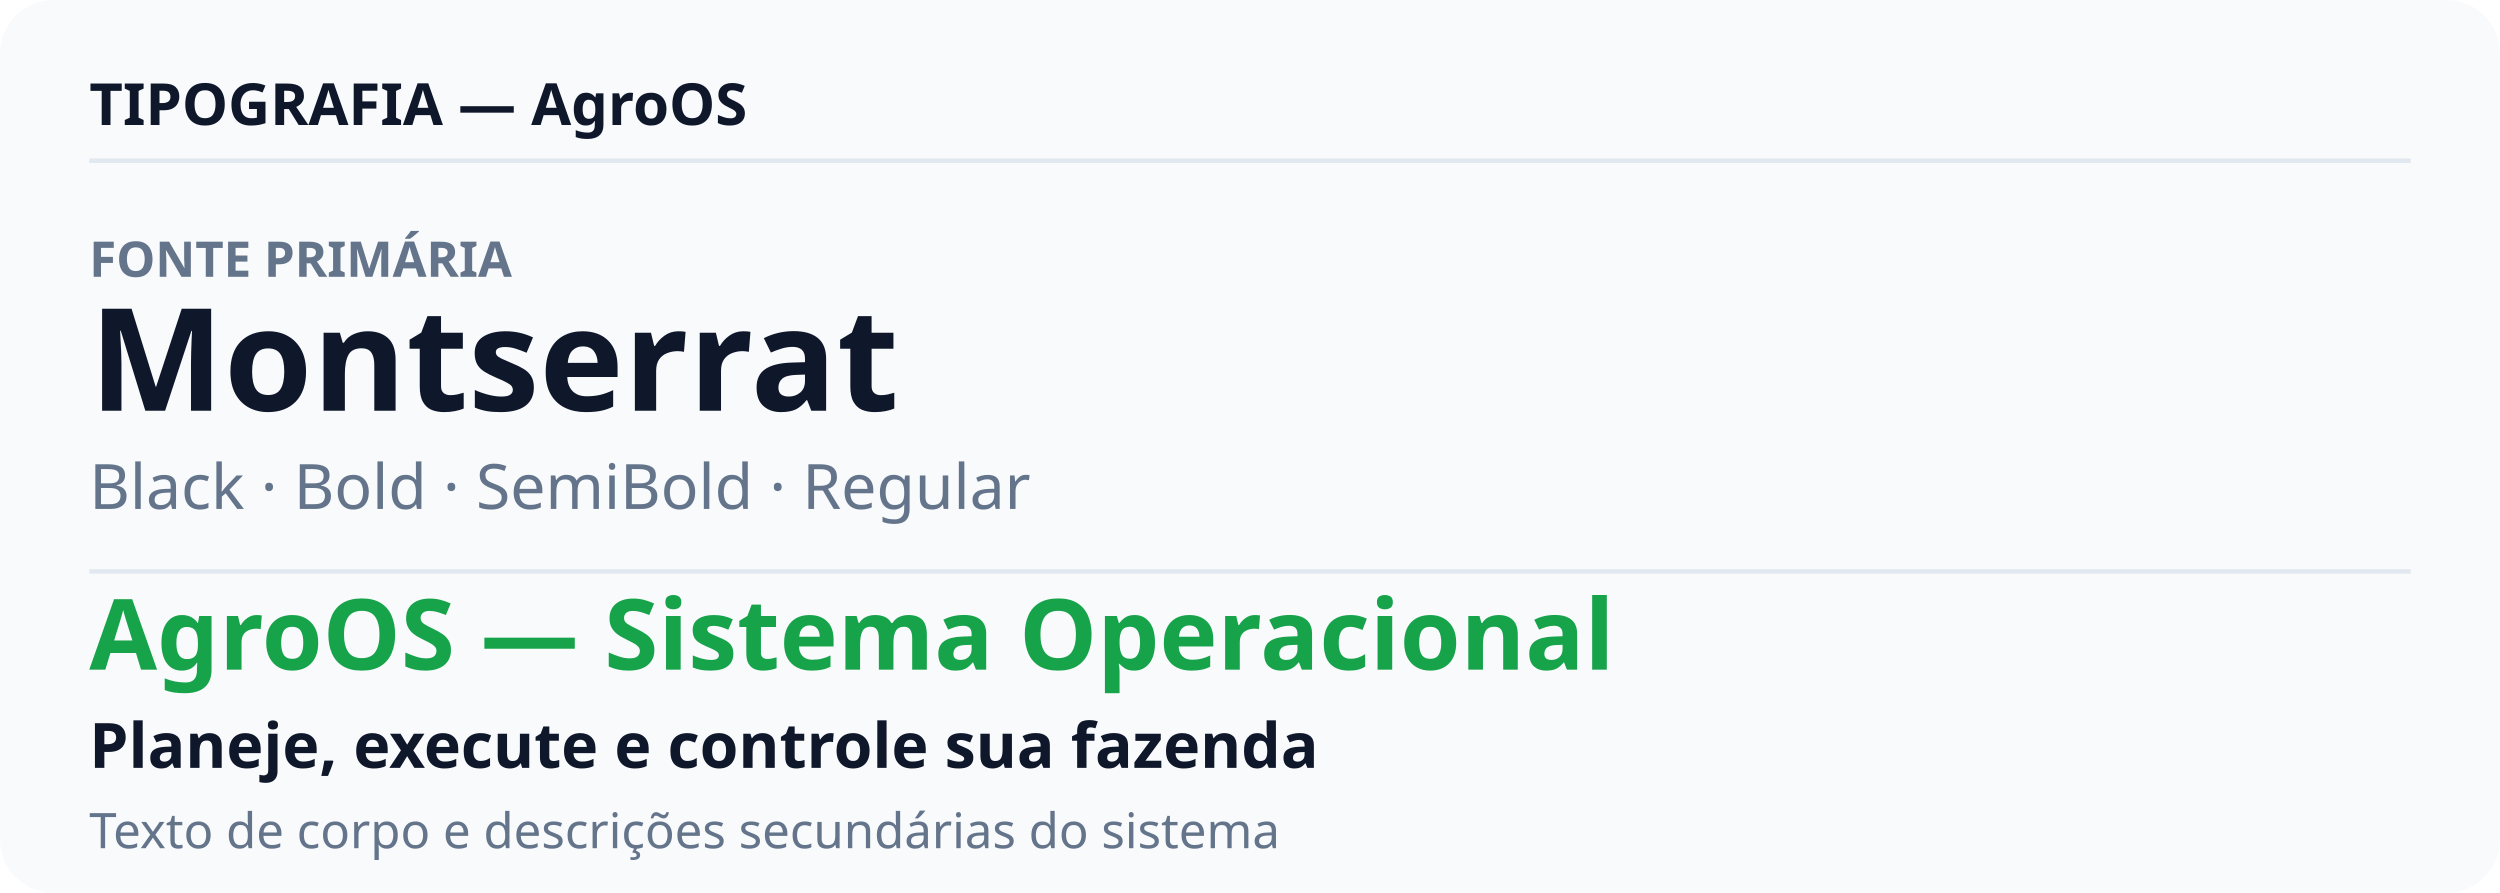
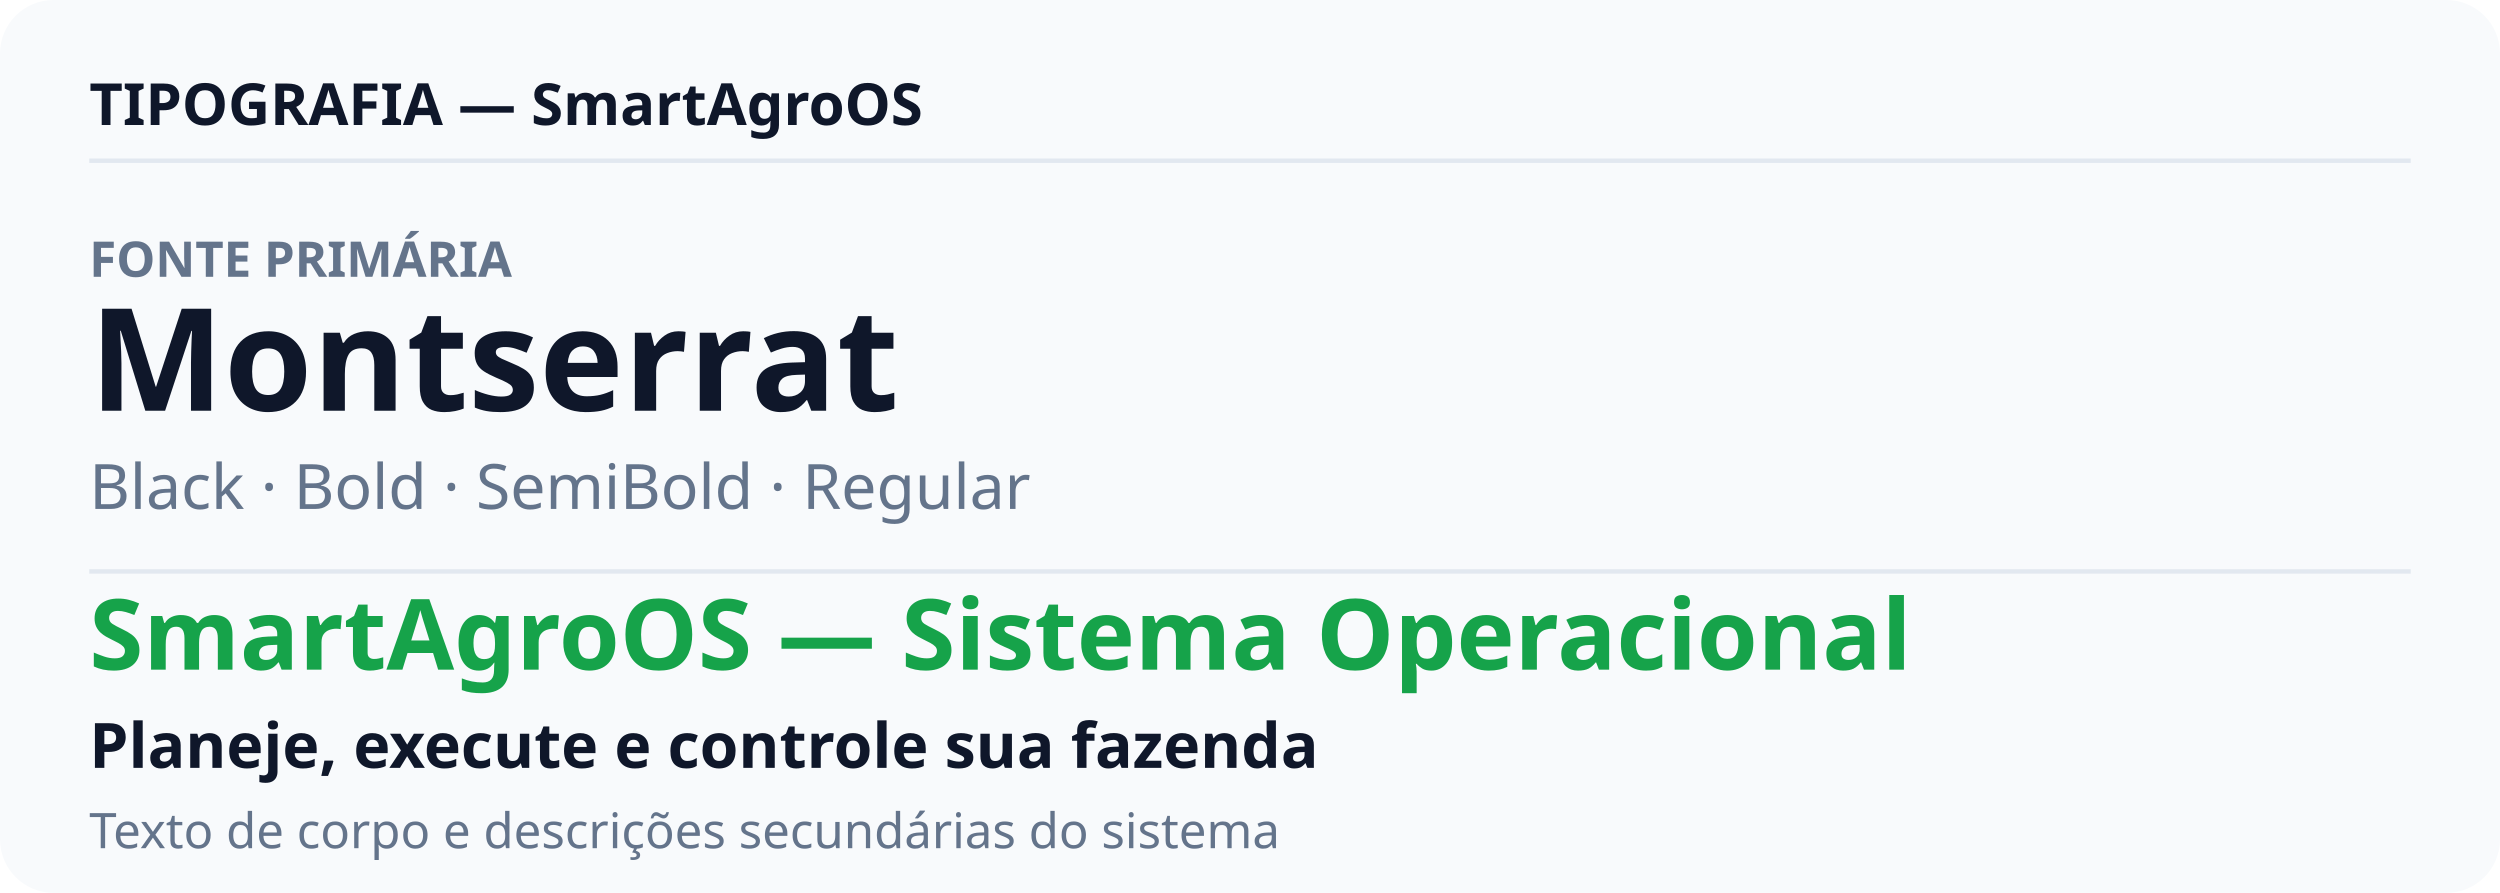
<svg xmlns="http://www.w3.org/2000/svg" viewBox="0 0 560 200">
  <rect width="560" height="200" rx="12" fill="#f8fafc" />
-   <text x="20" y="28" font-family="Montserrat, sans-serif" font-size="13" font-weight="700" fill="#0f172a">TIPOGRAFIA — AgroOS</text>
+   <text x="20" y="28" font-family="Montserrat, sans-serif" font-size="13" font-weight="700" fill="#0f172a">TIPOGRAFIA — SmartAgroOS</text>
  <line x1="20" y1="36" x2="540" y2="36" stroke="#e2e8f0" stroke-width="1" />
  <text x="20" y="62" font-family="Montserrat, sans-serif" font-size="11" font-weight="600" fill="#64748b">FONTE PRIMÁRIA</text>
  <text x="20" y="92" font-family="Montserrat, sans-serif" font-size="32" font-weight="800" fill="#0f172a">Montserrat</text>
  <text x="20" y="114" font-family="Montserrat, sans-serif" font-size="14" font-weight="400" fill="#64748b">Black · Bold · SemiBold · Regular</text>
  <line x1="20" y1="128" x2="540" y2="128" stroke="#e2e8f0" stroke-width="1" />
-   <text x="20" y="150" font-family="Montserrat, sans-serif" font-size="22" font-weight="800" fill="#16a34a">AgroOS — Sistema Operacional</text>
+   <text x="20" y="150" font-family="Montserrat, sans-serif" font-size="22" font-weight="800" fill="#16a34a">SmartAgroOS — Sistema Operacional</text>
  <text x="20" y="172" font-family="Montserrat, sans-serif" font-size="14" font-weight="600" fill="#0f172a">Planeje, execute e controle sua fazenda</text>
  <text x="20" y="190" font-family="Montserrat, sans-serif" font-size="11" font-weight="400" fill="#64748b">Texto de corpo e descrições secundárias do sistema</text>
</svg>
